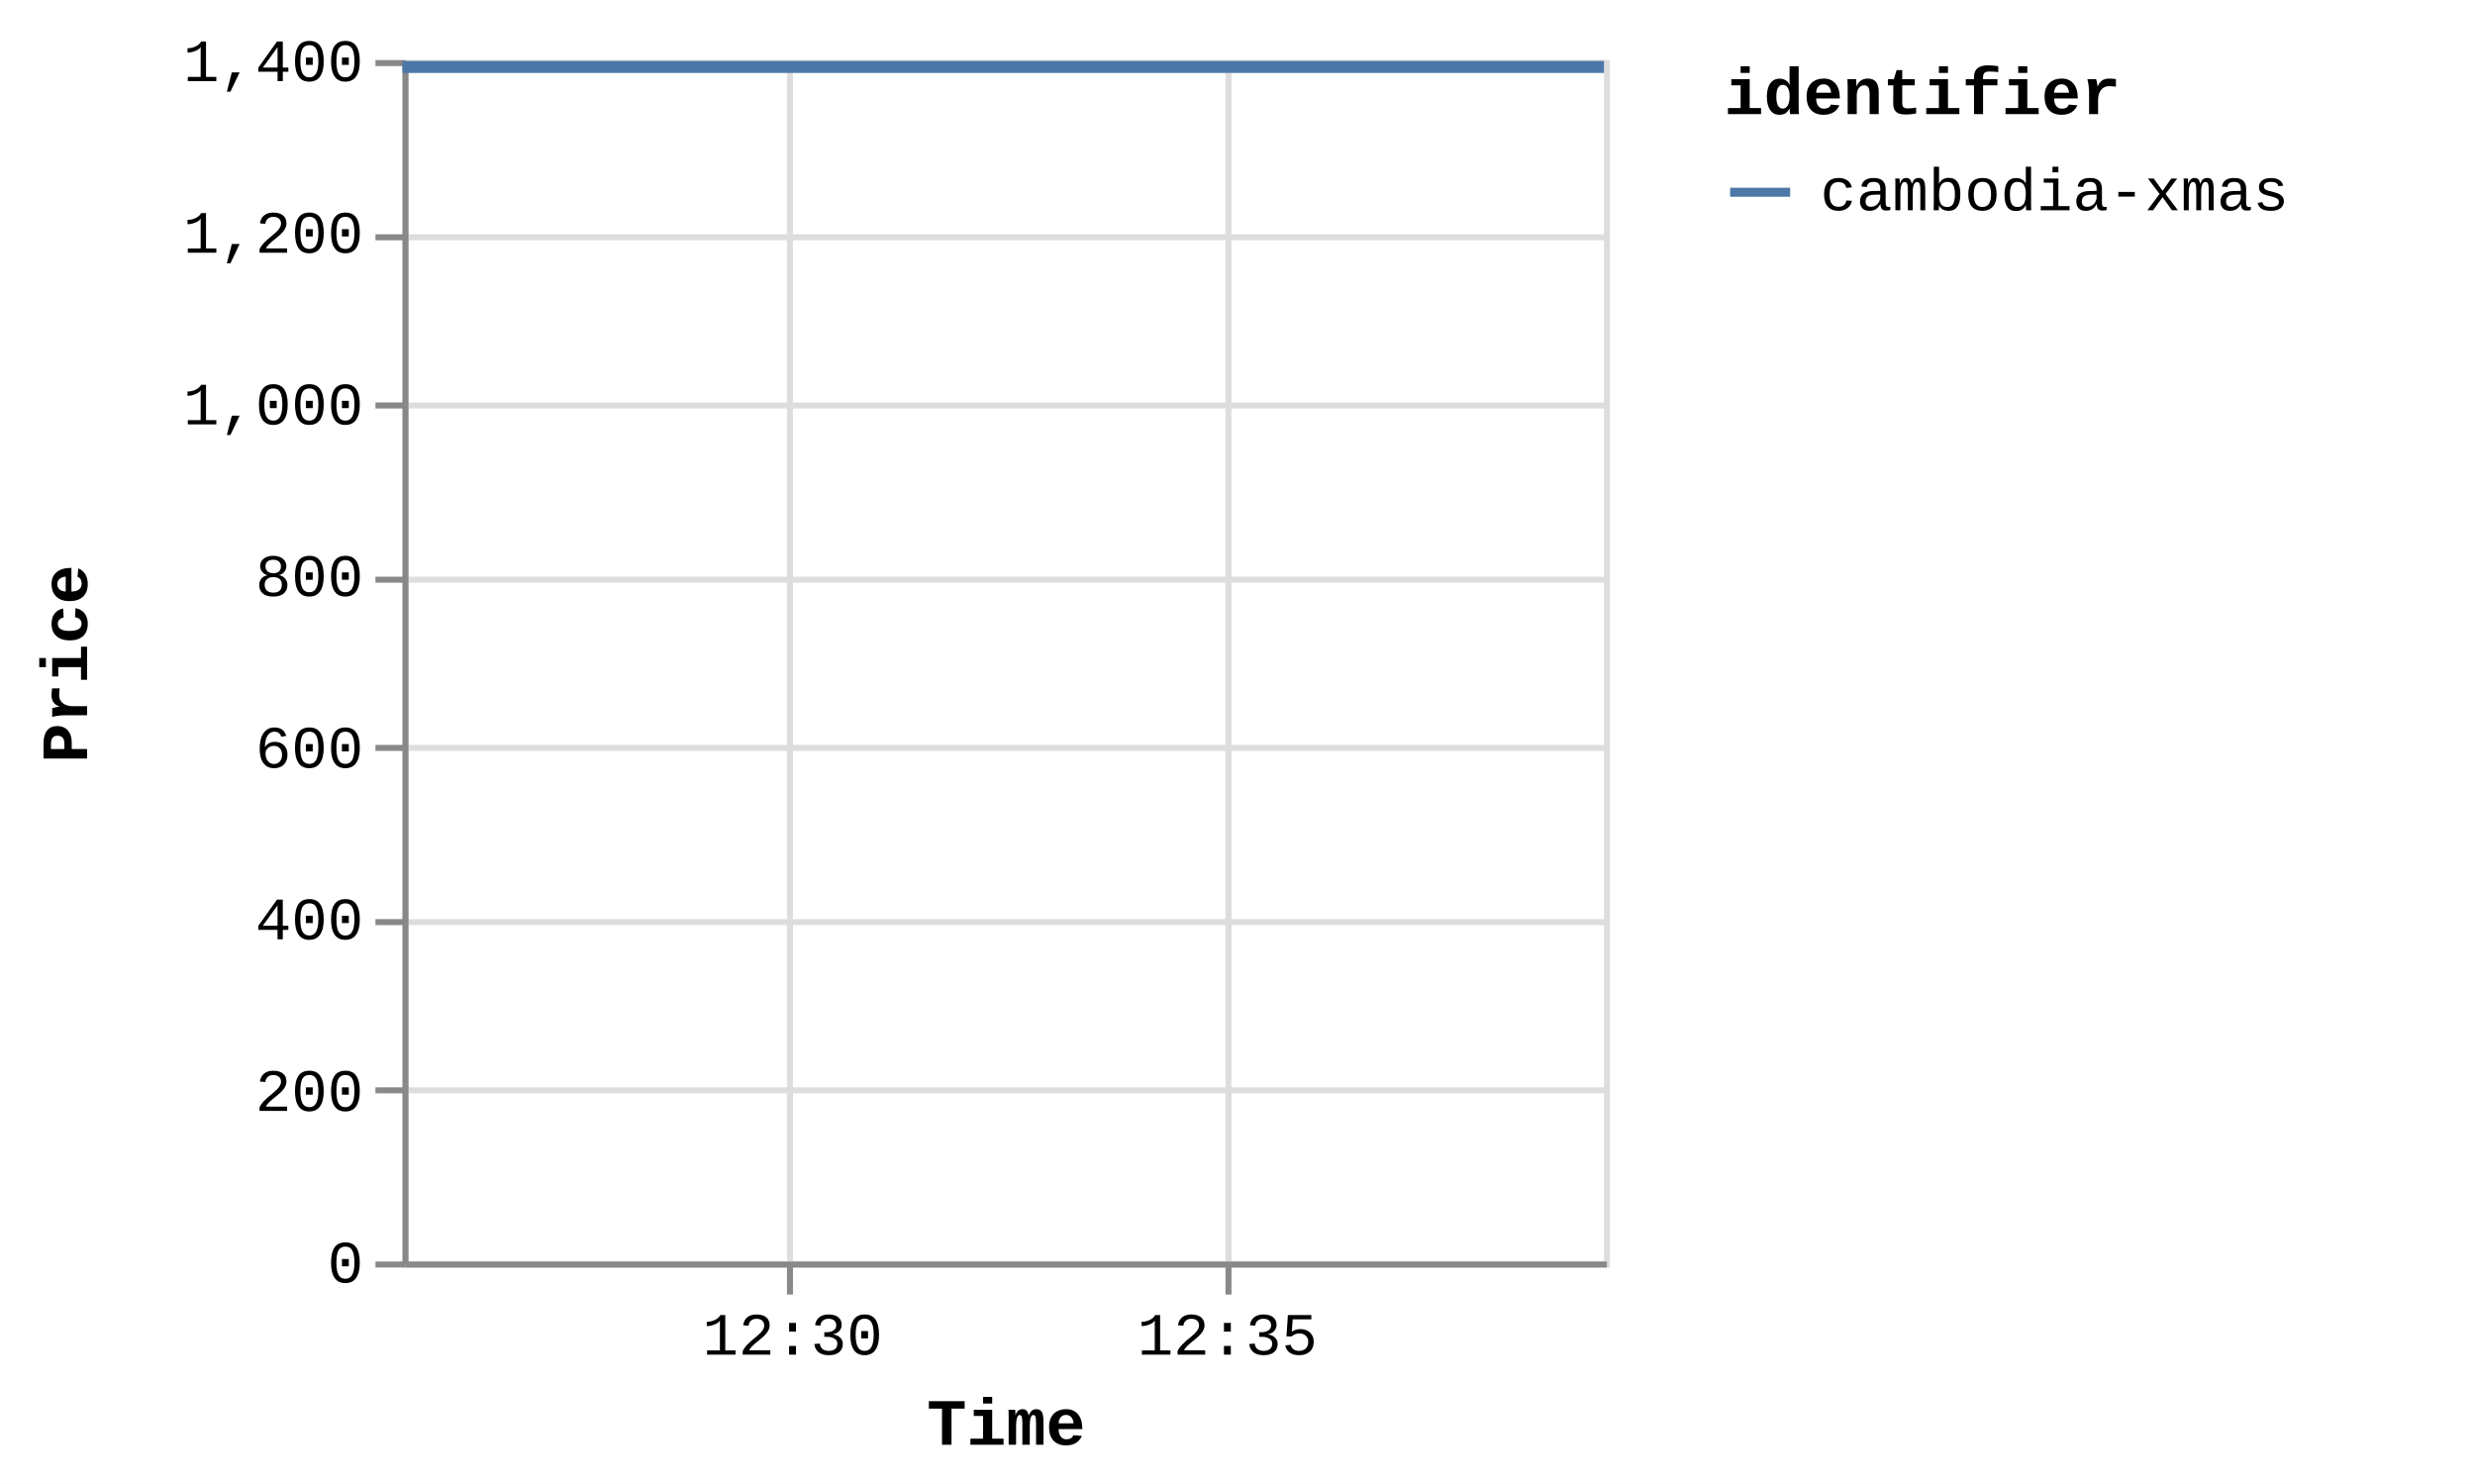
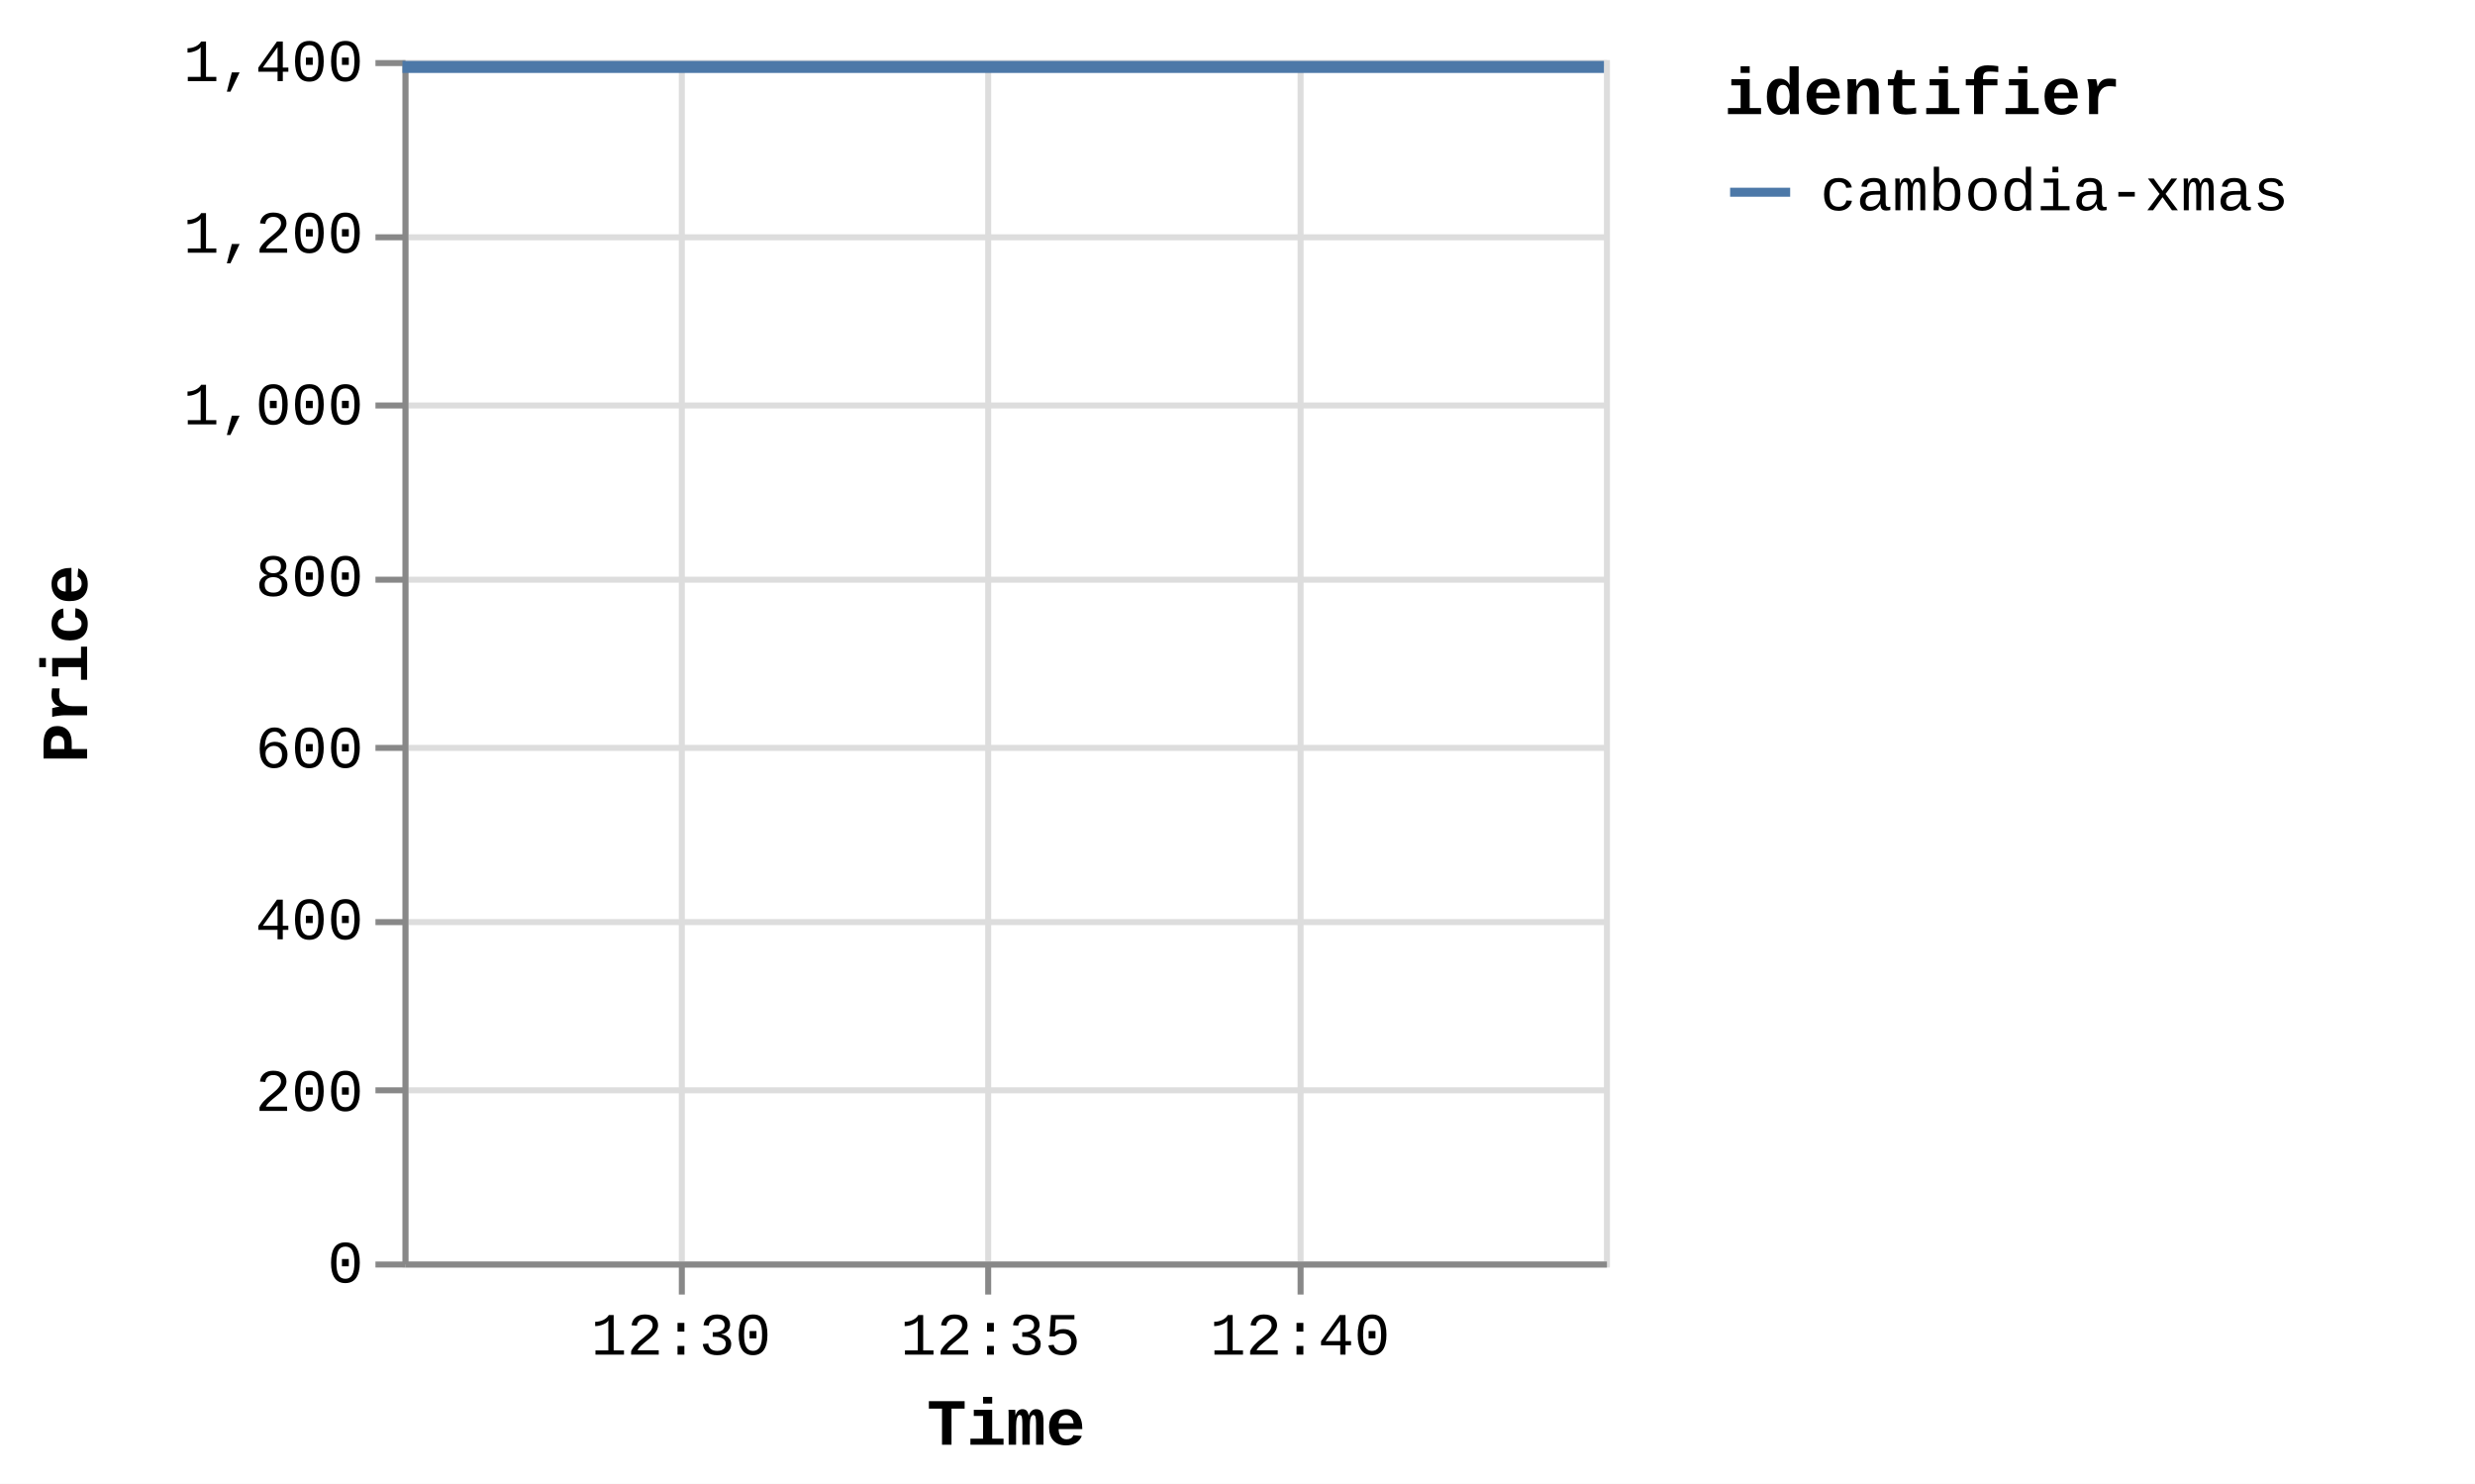
<svg xmlns="http://www.w3.org/2000/svg" version="1.1" class="marks" width="412" height="247" viewBox="0 0 412 247">
  <rect width="412" height="247" fill="white" />
  <g fill="none" stroke-miterlimit="10" transform="translate(67,10)">
    <g class="mark-group role-frame root" role="graphics-object" aria-roledescription="group mark container">
      <g transform="translate(0,0)">
        <path class="background" aria-hidden="true" d="M0.5,0.5h200v200h-200Z" stroke="#ddd" />
        <g>
          <g class="mark-group role-axis" aria-hidden="true">
            <g transform="translate(0.5,200.5)">
              <path class="background" aria-hidden="true" d="M0,0h0v0h0Z" pointer-events="none" />
              <g>
                <g class="mark-rule role-axis-grid" pointer-events="none">
-                   <line transform="translate(64,-200)" x2="0" y2="200" stroke="#ddd" stroke-width="1" opacity="1" />
-                   <line transform="translate(137,-200)" x2="0" y2="200" stroke="#ddd" stroke-width="1" opacity="1" />
+                   <line transform="translate(46,-200)" x2="0" y2="200" stroke="#ddd" stroke-width="1" opacity="1" />
+                   <line transform="translate(97,-200)" x2="0" y2="200" stroke="#ddd" stroke-width="1" opacity="1" />
+                   <line transform="translate(149,-200)" x2="0" y2="200" stroke="#ddd" stroke-width="1" opacity="1" />
                </g>
              </g>
              <path class="foreground" aria-hidden="true" d="" pointer-events="none" display="none" />
            </g>
          </g>
          <g class="mark-group role-axis" aria-hidden="true">
            <g transform="translate(0.5,0.5)">
              <path class="background" aria-hidden="true" d="M0,0h0v0h0Z" pointer-events="none" />
              <g>
                <g class="mark-rule role-axis-grid" pointer-events="none">
                  <line transform="translate(0,200)" x2="200" y2="0" stroke="#ddd" stroke-width="1" opacity="1" />
                  <line transform="translate(0,171)" x2="200" y2="0" stroke="#ddd" stroke-width="1" opacity="1" />
                  <line transform="translate(0,143)" x2="200" y2="0" stroke="#ddd" stroke-width="1" opacity="1" />
                  <line transform="translate(0,114)" x2="200" y2="0" stroke="#ddd" stroke-width="1" opacity="1" />
                  <line transform="translate(0,86)" x2="200" y2="0" stroke="#ddd" stroke-width="1" opacity="1" />
                  <line transform="translate(0,57)" x2="200" y2="0" stroke="#ddd" stroke-width="1" opacity="1" />
                  <line transform="translate(0,29)" x2="200" y2="0" stroke="#ddd" stroke-width="1" opacity="1" />
                  <line transform="translate(0,0)" x2="200" y2="0" stroke="#ddd" stroke-width="1" opacity="1" />
                </g>
              </g>
              <path class="foreground" aria-hidden="true" d="" pointer-events="none" display="none" />
            </g>
          </g>
-           <g class="mark-group role-axis" role="graphics-symbol" aria-roledescription="axis" aria-label="X-axis titled 'Time' for a time scale with values from Thursday, 10 July 2025, 12:25:32 PM to Thursday, 10 July 2025, 12:39:21 PM">
+           <g class="mark-group role-axis" role="graphics-symbol" aria-roledescription="axis" aria-label="X-axis titled 'Time' for a time scale with values from Thursday, 10 July 2025, 12:25:32 PM to Thursday, 10 July 2025, 12:44:57 PM">
            <g transform="translate(0.5,200.5)">
              <path class="background" aria-hidden="true" d="M0,0h0v0h0Z" pointer-events="none" />
              <g>
                <g class="mark-rule role-axis-tick" pointer-events="none">
-                   <line transform="translate(64,0)" x2="0" y2="5" stroke="#888" stroke-width="1" opacity="1" />
-                   <line transform="translate(137,0)" x2="0" y2="5" stroke="#888" stroke-width="1" opacity="1" />
+                   <line transform="translate(46,0)" x2="0" y2="5" stroke="#888" stroke-width="1" opacity="1" />
+                   <line transform="translate(97,0)" x2="0" y2="5" stroke="#888" stroke-width="1" opacity="1" />
+                   <line transform="translate(149,0)" x2="0" y2="5" stroke="#888" stroke-width="1" opacity="1" />
                </g>
                <g class="mark-text role-axis-label" pointer-events="none">
-                   <text text-anchor="middle" transform="translate(64.43728,15)" font-family="Liberation Mono" font-size="10px" fill="#000" opacity="1">12:30</text>
-                   <text text-anchor="middle" transform="translate(136.8252,15)" font-family="Liberation Mono" font-size="10px" fill="#000" opacity="1">12:35</text>
+                   <text text-anchor="middle" transform="translate(45.86183,15)" font-family="Liberation Mono" font-size="10px" fill="#000" opacity="1">12:30</text>
+                   <text text-anchor="middle" transform="translate(97.38233,15)" font-family="Liberation Mono" font-size="10px" fill="#000" opacity="1">12:35</text>
+                   <text text-anchor="middle" transform="translate(148.9028,15)" font-family="Liberation Mono" font-size="10px" fill="#000" opacity="1">12:40</text>
                </g>
                <g class="mark-rule role-axis-domain" pointer-events="none">
                  <line transform="translate(0,0)" x2="200" y2="0" stroke="#888" stroke-width="1" opacity="1" />
                </g>
                <g class="mark-text role-axis-title" pointer-events="none">
                  <text text-anchor="middle" transform="translate(100,30)" font-family="Liberation Mono" font-size="11px" font-weight="bold" fill="#000" opacity="1">Time</text>
                </g>
              </g>
              <path class="foreground" aria-hidden="true" d="" pointer-events="none" display="none" />
            </g>
          </g>
          <g class="mark-group role-axis" role="graphics-symbol" aria-roledescription="axis" aria-label="Y-axis titled 'Price' for a linear scale with values from 0 to 1,400">
            <g transform="translate(0.5,0.5)">
              <path class="background" aria-hidden="true" d="M0,0h0v0h0Z" pointer-events="none" />
              <g>
                <g class="mark-rule role-axis-tick" pointer-events="none">
                  <line transform="translate(0,200)" x2="-5" y2="0" stroke="#888" stroke-width="1" opacity="1" />
                  <line transform="translate(0,171)" x2="-5" y2="0" stroke="#888" stroke-width="1" opacity="1" />
                  <line transform="translate(0,143)" x2="-5" y2="0" stroke="#888" stroke-width="1" opacity="1" />
                  <line transform="translate(0,114)" x2="-5" y2="0" stroke="#888" stroke-width="1" opacity="1" />
                  <line transform="translate(0,86)" x2="-5" y2="0" stroke="#888" stroke-width="1" opacity="1" />
                  <line transform="translate(0,57)" x2="-5" y2="0" stroke="#888" stroke-width="1" opacity="1" />
                  <line transform="translate(0,29)" x2="-5" y2="0" stroke="#888" stroke-width="1" opacity="1" />
                  <line transform="translate(0,0)" x2="-5" y2="0" stroke="#888" stroke-width="1" opacity="1" />
                </g>
                <g class="mark-text role-axis-label" pointer-events="none">
                  <text text-anchor="end" transform="translate(-7,203)" font-family="Liberation Mono" font-size="10px" fill="#000" opacity="1">0</text>
                  <text text-anchor="end" transform="translate(-7,174.4286)" font-family="Liberation Mono" font-size="10px" fill="#000" opacity="1">200</text>
                  <text text-anchor="end" transform="translate(-7,145.8571)" font-family="Liberation Mono" font-size="10px" fill="#000" opacity="1">400</text>
                  <text text-anchor="end" transform="translate(-7,117.2857)" font-family="Liberation Mono" font-size="10px" fill="#000" opacity="1">600</text>
                  <text text-anchor="end" transform="translate(-7,88.71429)" font-family="Liberation Mono" font-size="10px" fill="#000" opacity="1">800</text>
                  <text text-anchor="end" transform="translate(-7,60.14286)" font-family="Liberation Mono" font-size="10px" fill="#000" opacity="1">1,000</text>
                  <text text-anchor="end" transform="translate(-7,31.57143)" font-family="Liberation Mono" font-size="10px" fill="#000" opacity="1">1,200</text>
                  <text text-anchor="end" transform="translate(-7,3)" font-family="Liberation Mono" font-size="10px" fill="#000" opacity="1">1,400</text>
                </g>
                <g class="mark-rule role-axis-domain" pointer-events="none">
                  <line transform="translate(0,200)" x2="0" y2="-200" stroke="#888" stroke-width="1" opacity="1" />
                </g>
                <g class="mark-text role-axis-title" pointer-events="none">
                  <text text-anchor="middle" transform="translate(-51,100) rotate(-90) translate(0,-2)" font-family="Liberation Mono" font-size="11px" font-weight="bold" fill="#000" opacity="1">Price</text>
                </g>
              </g>
              <path class="foreground" aria-hidden="true" d="" pointer-events="none" display="none" />
            </g>
          </g>
          <g class="mark-group role-scope pathgroup" role="graphics-object" aria-roledescription="group mark container">
            <g transform="translate(0,0)">
              <path class="background" aria-hidden="true" d="M0,0h200v200h-200Z" />
              <g>
                <g class="mark-line role-mark marks" role="graphics-object" aria-roledescription="line mark container">
                  <path aria-label="Time: Jul 10, 2025; Price: 1392; identifier: cambodia-xmas" role="graphics-symbol" aria-roledescription="line mark" d="M0,1.143L200,1.143" stroke="#4c78a8" stroke-width="2" />
                </g>
              </g>
              <path class="foreground" aria-hidden="true" d="" display="none" />
            </g>
          </g>
          <g class="mark-group role-legend" role="graphics-symbol" aria-roledescription="legend" aria-label="Symbol legend titled 'identifier' for stroke color with 1 value: cambodia-xmas">
            <g transform="translate(220,0)">
              <path class="background" aria-hidden="true" d="M0,0h120v27h-120Z" pointer-events="none" />
              <g>
                <g class="mark-group role-legend-entry">
                  <g transform="translate(0,16)">
                    <path class="background" aria-hidden="true" d="M0,0h0v0h0Z" pointer-events="none" />
                    <g>
                      <g class="mark-group role-scope" role="graphics-object" aria-roledescription="group mark container">
                        <g transform="translate(0,0)">
                          <path class="background" aria-hidden="true" d="M0,0h120v11h-120Z" pointer-events="none" opacity="1" />
                          <g>
                            <g class="mark-symbol role-legend-symbol" pointer-events="none">
                              <path transform="translate(6,6)" d="M-5,0L5,0" stroke="#4c78a8" stroke-width="1.5" opacity="1" />
                            </g>
                            <g class="mark-text role-legend-label" pointer-events="none">
                              <text text-anchor="start" transform="translate(16,9)" font-family="Liberation Mono" font-size="10px" fill="#000" opacity="1">cambodia-xmas</text>
                            </g>
                          </g>
                          <path class="foreground" aria-hidden="true" d="" pointer-events="none" display="none" />
                        </g>
                      </g>
                    </g>
                    <path class="foreground" aria-hidden="true" d="" pointer-events="none" display="none" />
                  </g>
                </g>
                <g class="mark-text role-legend-title" pointer-events="none">
                  <text text-anchor="start" transform="translate(0,9)" font-family="Liberation Mono" font-size="11px" font-weight="bold" fill="#000" opacity="1">identifier</text>
                </g>
              </g>
              <path class="foreground" aria-hidden="true" d="" pointer-events="none" display="none" />
            </g>
          </g>
        </g>
        <path class="foreground" aria-hidden="true" d="" display="none" />
      </g>
    </g>
  </g>
</svg>
